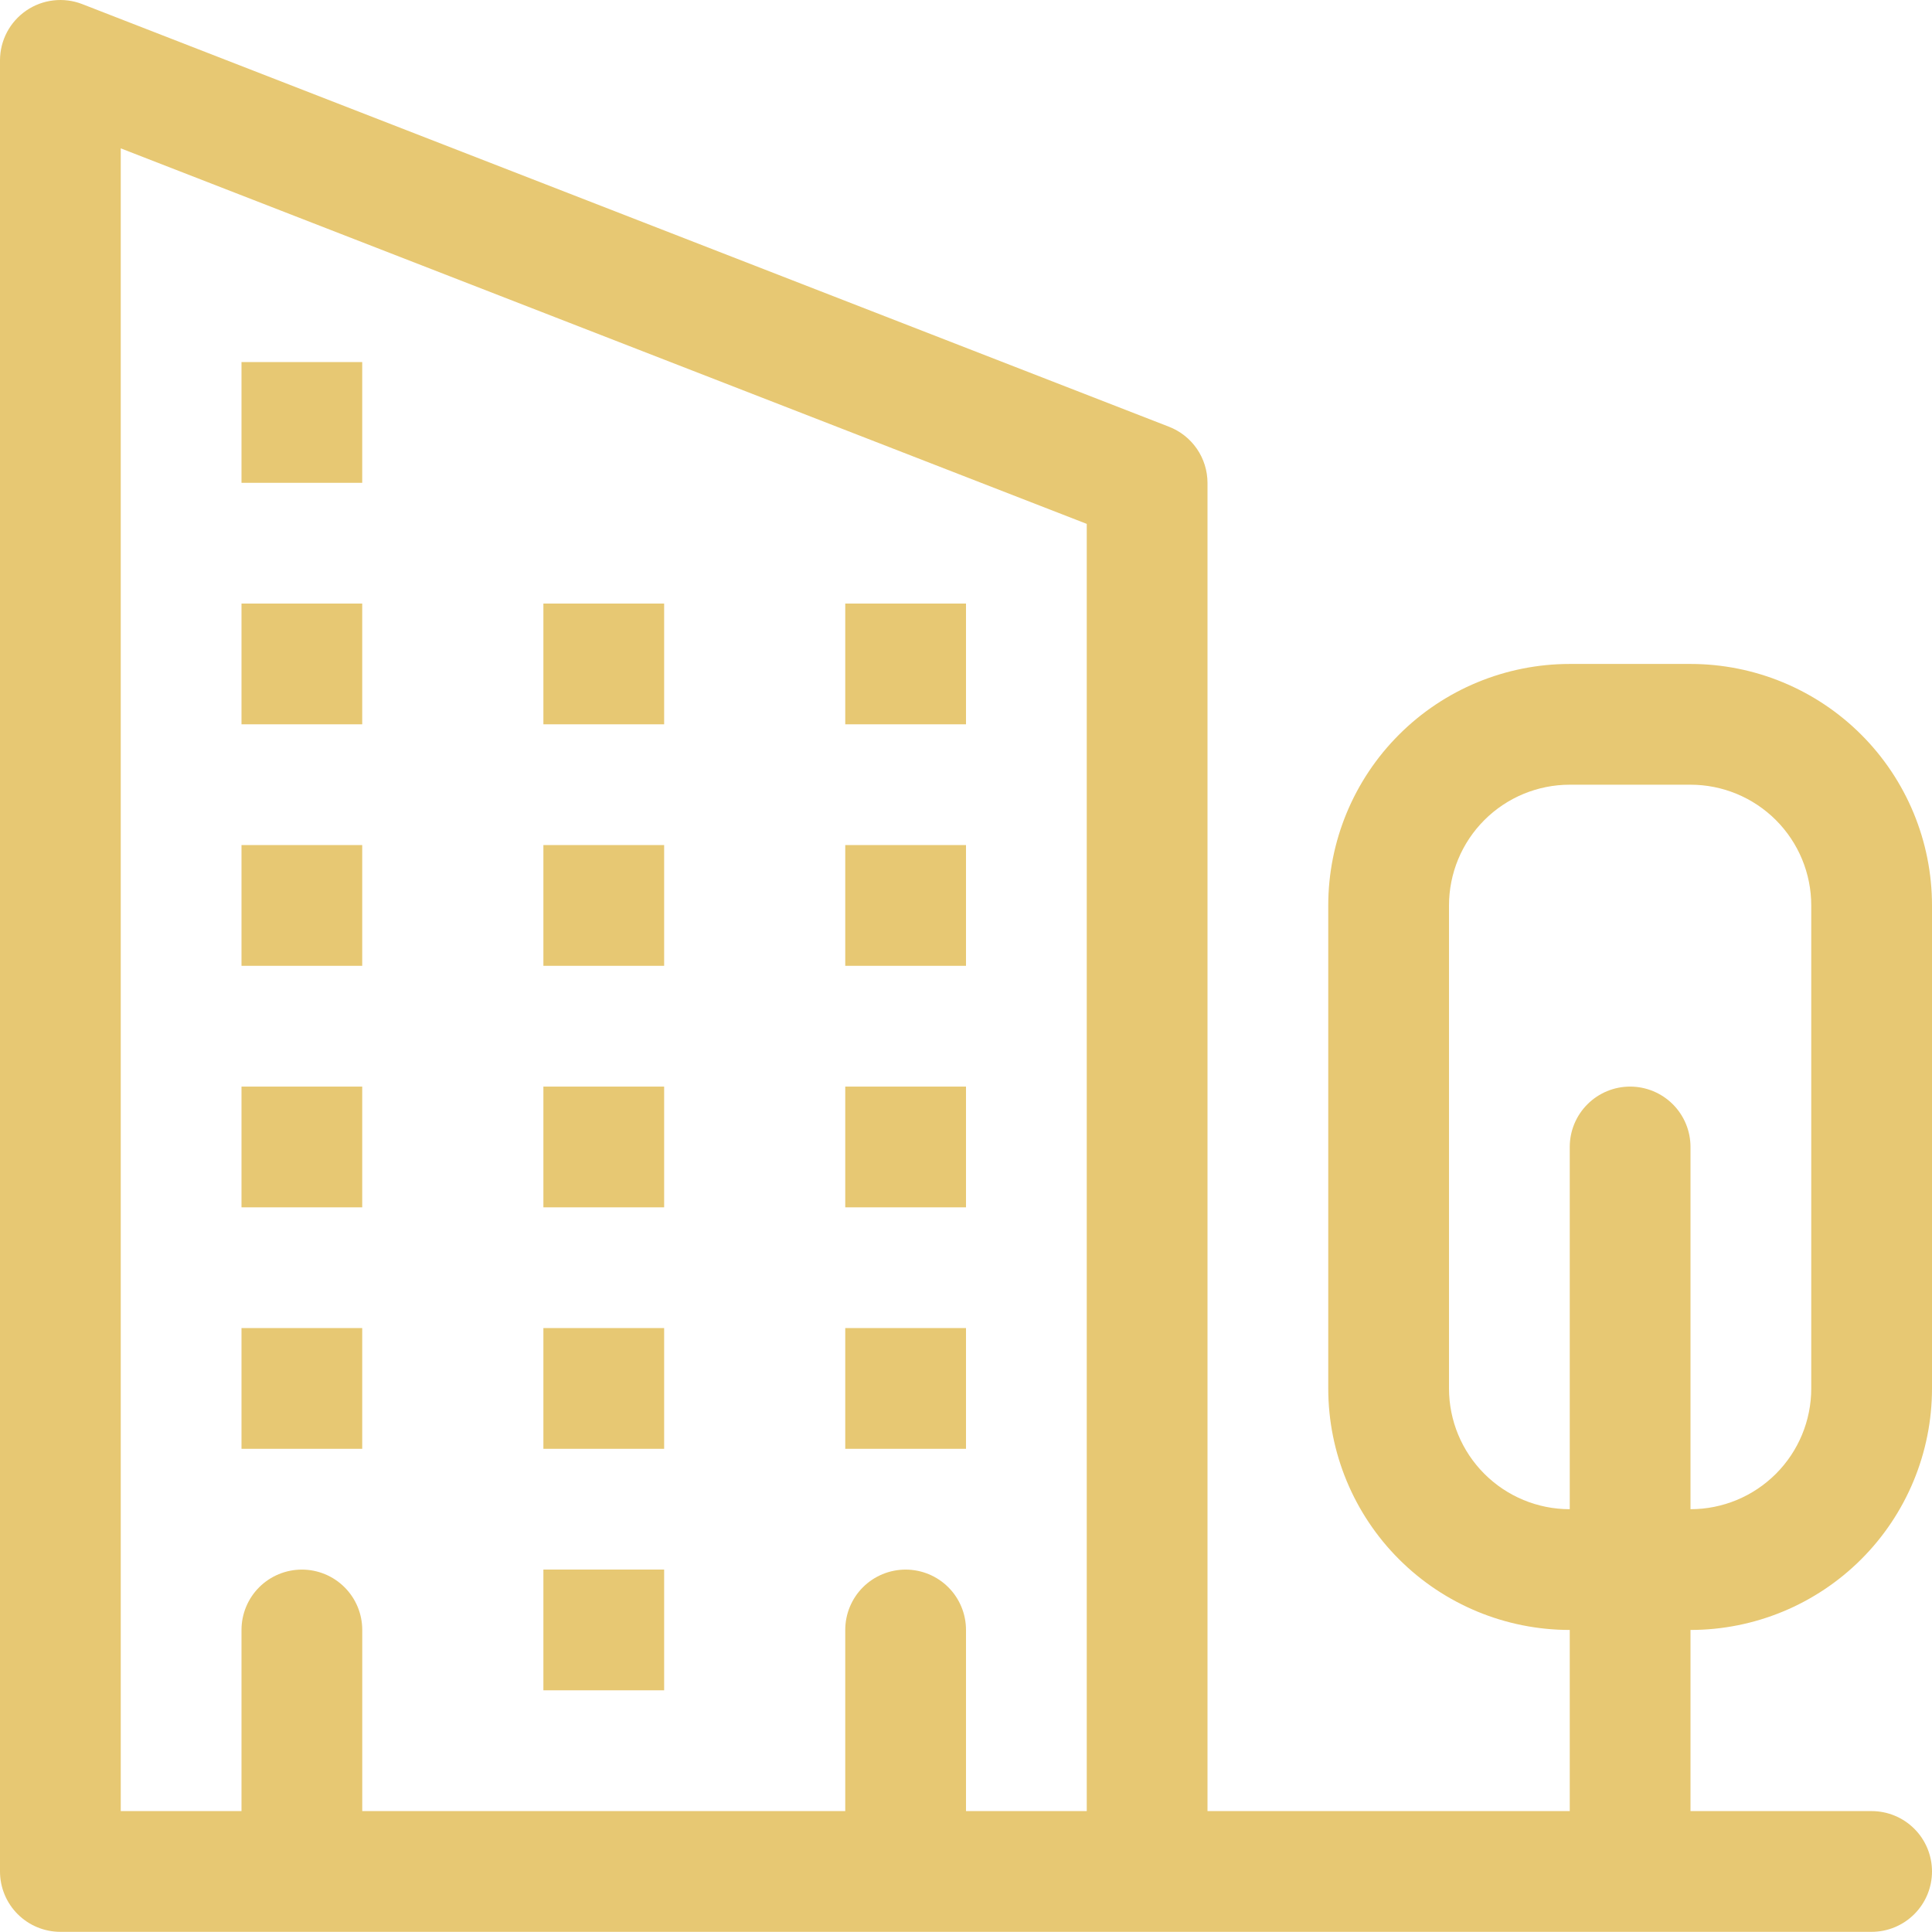
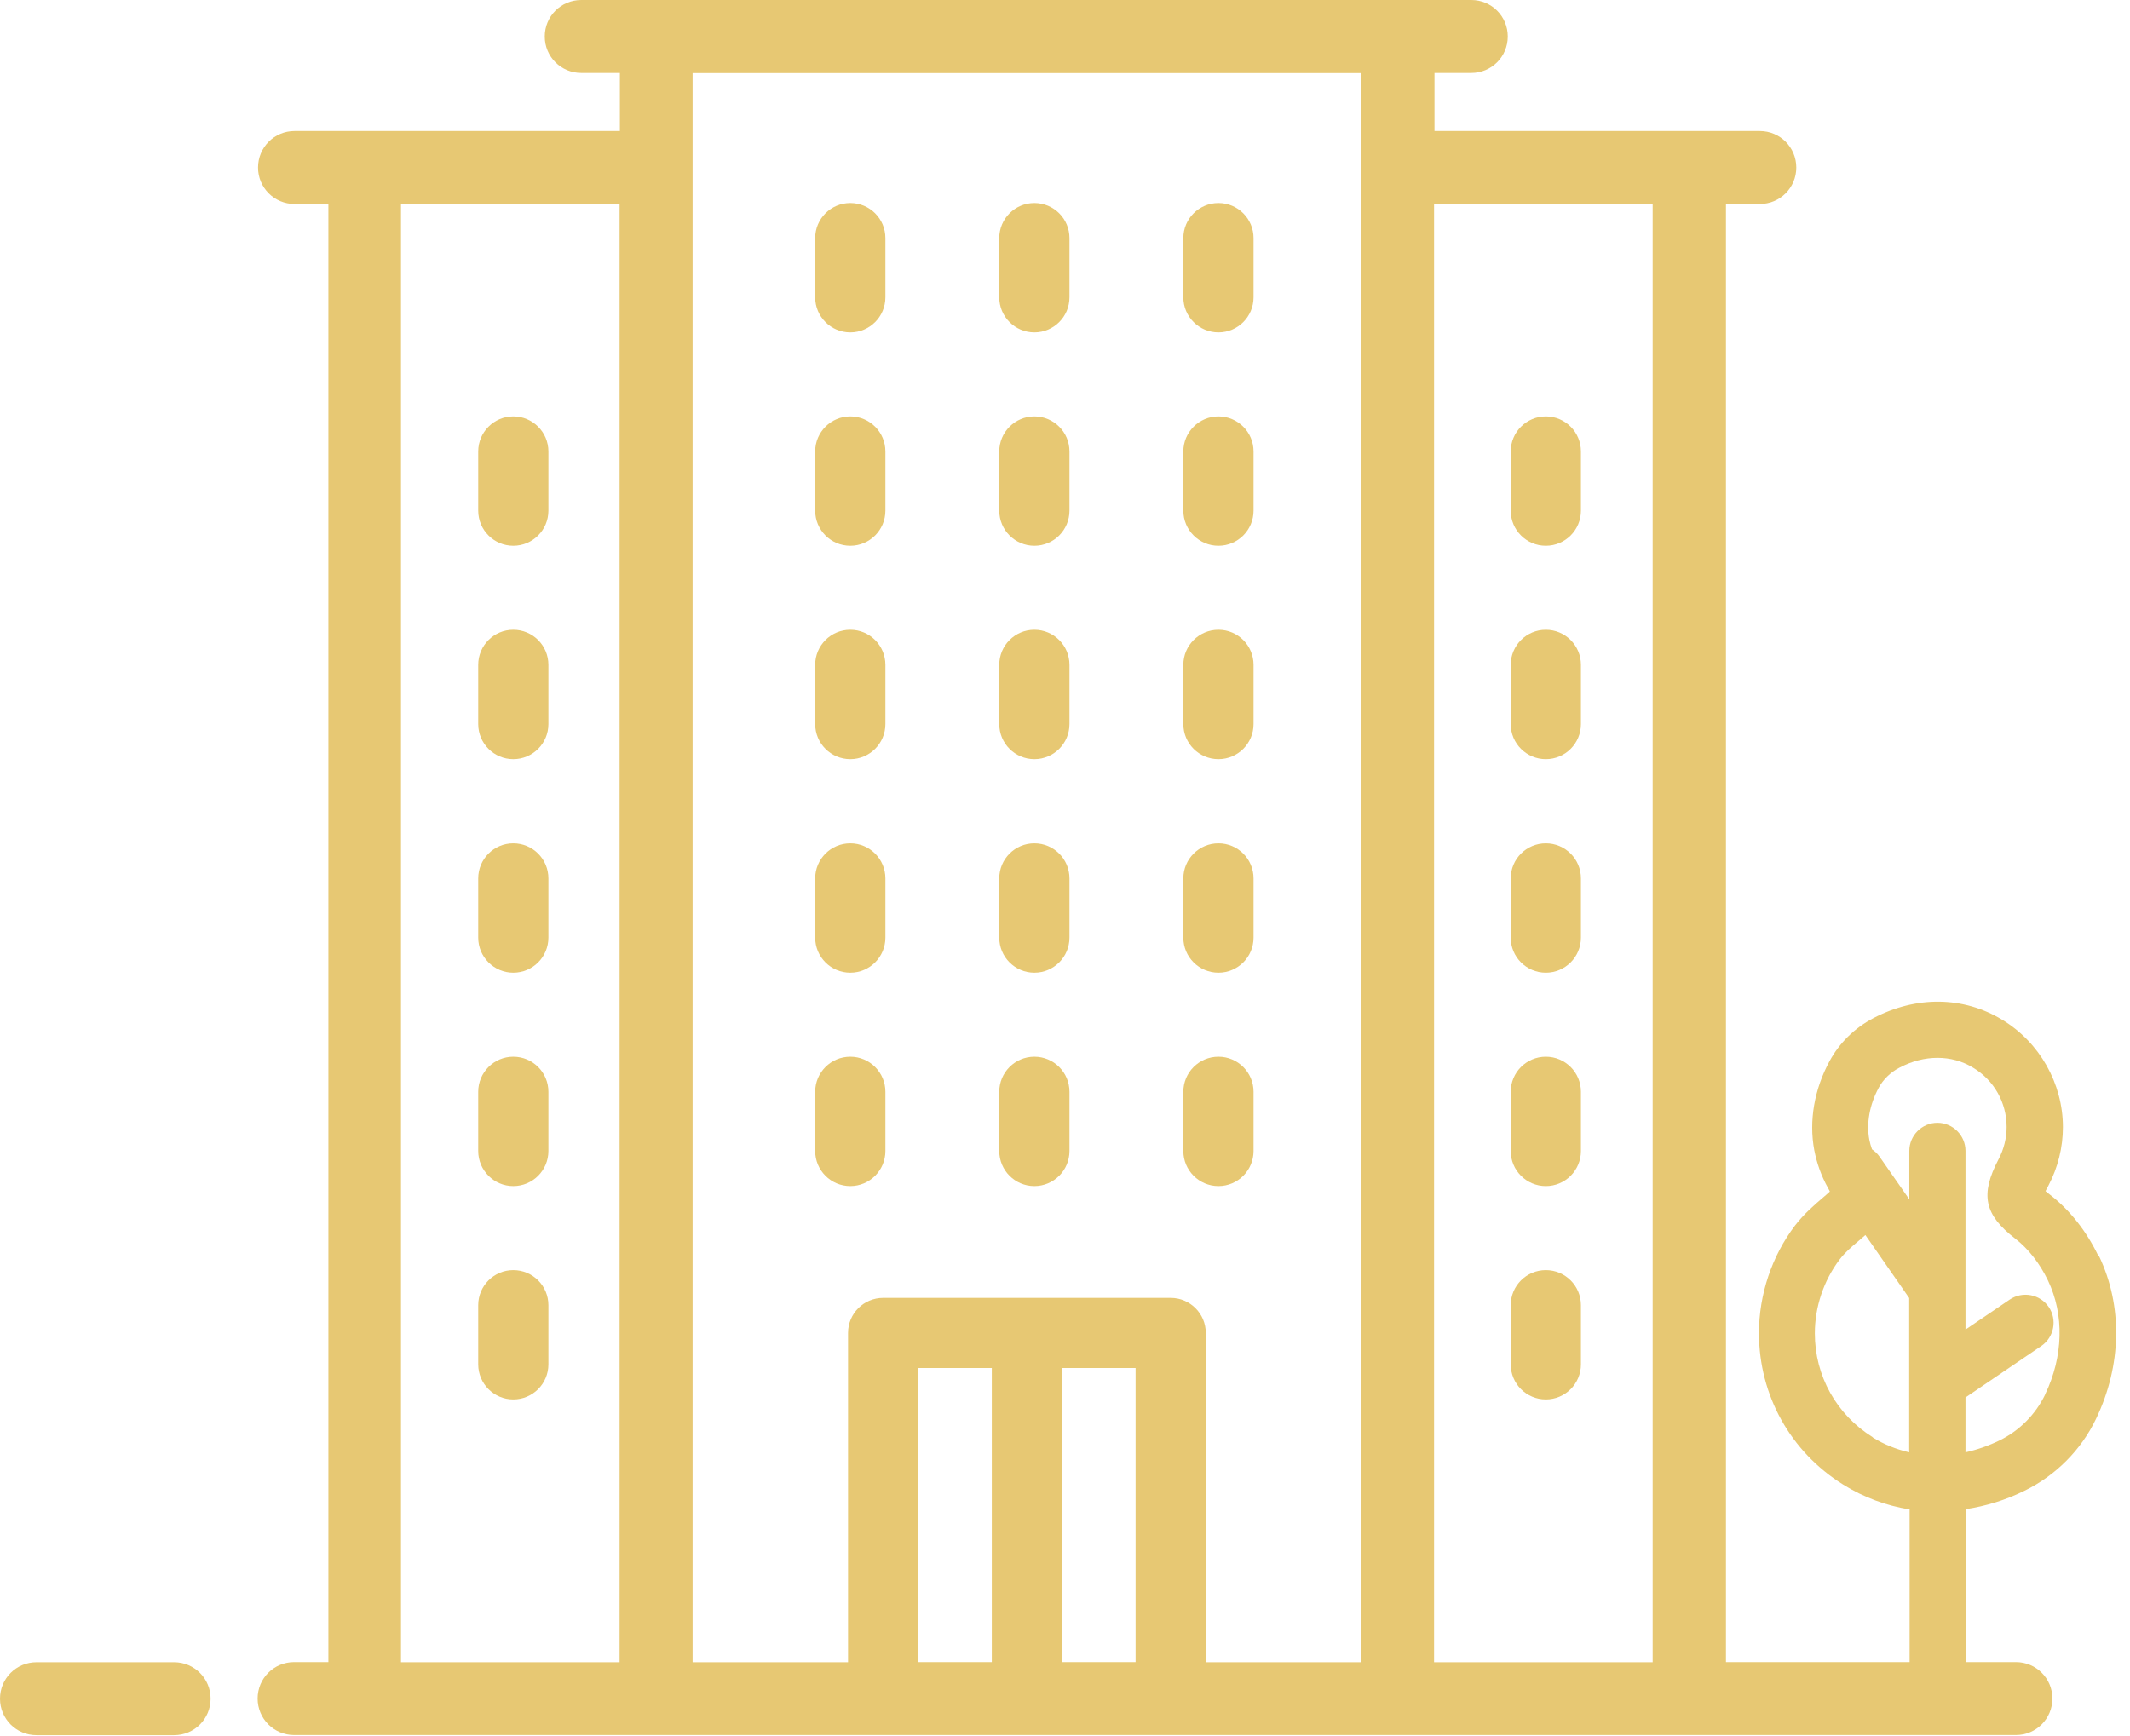
- <svg xmlns="http://www.w3.org/2000/svg" width="62" height="62" viewBox="0 0 62 62" fill="none">
-   <path d="M0 1.932V60.057C0 60.571 0.204 61.064 0.567 61.427C0.931 61.79 1.424 61.995 1.938 61.995H60.062C60.576 61.995 61.069 61.79 61.432 61.427C61.796 61.064 62 60.571 62 60.057C62 59.543 61.796 59.05 61.432 58.687C61.069 58.324 60.576 58.12 60.062 58.12H54.25V52.307C56.305 52.307 58.277 51.49 59.73 50.037C61.184 48.584 62 46.612 62 44.557V29.057C62 27.002 61.184 25.03 59.73 23.577C58.277 22.123 56.305 21.307 54.25 21.307H50.375C48.32 21.307 46.348 22.123 44.895 23.577C43.441 25.03 42.625 27.002 42.625 29.057V44.557C42.625 46.612 43.441 48.584 44.895 50.037C46.348 51.49 48.32 52.307 50.375 52.307V58.12H38.75V15.495C38.749 15.104 38.63 14.723 38.409 14.402C38.187 14.08 37.874 13.833 37.51 13.693L2.635 0.13C2.342 0.017 2.026 -0.023 1.714 0.013C1.402 0.049 1.103 0.161 0.844 0.338C0.585 0.516 0.372 0.753 0.225 1.031C0.078 1.309 0.001 1.618 0 1.932ZM54.25 48.432V36.807C54.25 36.293 54.046 35.8 53.682 35.437C53.319 35.074 52.826 34.87 52.312 34.87C51.799 34.87 51.306 35.074 50.943 35.437C50.579 35.8 50.375 36.293 50.375 36.807V48.432C49.347 48.432 48.362 48.024 47.635 47.297C46.908 46.57 46.5 45.585 46.5 44.557V29.057C46.5 28.029 46.908 27.044 47.635 26.317C48.362 25.59 49.347 25.182 50.375 25.182H54.25C55.278 25.182 56.263 25.59 56.99 26.317C57.717 27.044 58.125 28.029 58.125 29.057V44.557C58.125 45.585 57.717 46.57 56.99 47.297C56.263 48.024 55.278 48.432 54.25 48.432ZM3.875 4.761L34.875 16.812V58.12H31V52.307C31 51.793 30.796 51.3 30.433 50.937C30.069 50.574 29.576 50.37 29.062 50.37C28.549 50.37 28.056 50.574 27.692 50.937C27.329 51.3 27.125 51.793 27.125 52.307V58.12H11.625V52.307C11.625 51.793 11.421 51.3 11.057 50.937C10.694 50.574 10.201 50.37 9.688 50.37C9.174 50.37 8.681 50.574 8.317 50.937C7.954 51.3 7.75 51.793 7.75 52.307V58.12H3.875V4.761Z" fill="#E7C873" />
-   <path d="M31 34.87H27.125V38.745H31V34.87Z" fill="#E7C873" />
-   <path d="M21.313 34.87H17.438V38.745H21.313V34.87Z" fill="#E7C873" />
-   <path d="M11.624 34.87H7.75V38.745H11.624V34.87Z" fill="#E7C873" />
-   <path d="M31 42.619H27.125V46.494H31V42.619Z" fill="#E7C873" />
-   <path d="M21.313 42.619H17.438V46.494H21.313V42.619Z" fill="#E7C873" />
-   <path d="M21.313 50.369H17.438V54.244H21.313V50.369Z" fill="#E7C873" />
-   <path d="M11.624 42.619H7.75V46.494H11.624V42.619Z" fill="#E7C873" />
-   <path d="M31 19.369H27.125V23.244H31V19.369Z" fill="#E7C873" />
-   <path d="M21.313 19.369H17.438V23.244H21.313V19.369Z" fill="#E7C873" />
-   <path d="M11.624 19.369H7.75V23.244H11.624V19.369Z" fill="#E7C873" />
-   <path d="M11.624 11.619H7.75V15.494H11.624V11.619Z" fill="#E7C873" />
-   <path d="M31 27.119H27.125V30.994H31V27.119Z" fill="#E7C873" />
-   <path d="M21.313 27.119H17.438V30.994H21.313V27.119Z" fill="#E7C873" />
-   <path d="M11.624 27.119H7.75V30.994H11.624V27.119Z" fill="#E7C873" />
+ <svg xmlns="http://www.w3.org/2000/svg" width="81" height="66" viewBox="0 0 81 66" fill="none">
+   <path d="M79.805 47.787C79.352 46.837 78.711 46.021 77.947 45.434C77.878 45.38 77.83 45.338 77.787 45.306C77.814 45.252 77.851 45.178 77.899 45.092C78.257 44.414 78.449 43.646 78.449 42.872C78.449 41.213 77.563 39.644 76.137 38.785C74.653 37.888 72.864 37.872 71.231 38.731C70.52 39.105 69.949 39.67 69.576 40.359C68.993 41.431 68.785 42.637 68.993 43.747C69.09 44.244 69.26 44.729 69.517 45.188C69.549 45.242 69.57 45.284 69.586 45.322C69.501 45.402 69.41 45.476 69.325 45.551C68.988 45.839 68.604 46.17 68.262 46.613C67.376 47.782 66.89 49.239 66.89 50.706C66.89 53.065 68.086 55.221 70.093 56.469C70.878 56.96 71.733 57.27 72.619 57.414V63.22H65.635V7.759H66.922C67.691 7.759 68.31 7.14 68.31 6.372C68.31 5.603 67.691 4.984 66.922 4.984H54.551V2.775H55.95C56.719 2.775 57.338 2.156 57.338 1.387C57.338 0.619 56.719 0 55.95 0H22.104C21.335 0 20.716 0.619 20.716 1.387C20.716 2.156 21.335 2.775 22.104 2.775H23.573V4.984H11.202C10.433 4.984 9.813 5.603 9.813 6.372C9.813 7.14 10.433 7.759 11.202 7.759H12.488V63.22H11.186C10.417 63.22 9.797 63.839 9.797 64.607C9.797 65.376 10.417 65.995 11.186 65.995H76.661C77.43 65.995 78.049 65.376 78.049 64.607C78.049 63.839 77.43 63.22 76.661 63.22H74.76V57.403C75.513 57.286 76.266 57.062 76.997 56.699C78.177 56.122 79.143 55.151 79.709 53.967C80.686 51.933 80.729 49.676 79.822 47.776L79.805 47.787ZM62.848 7.764V63.225H54.535V7.764H62.848ZM15.249 7.764H23.562V63.225H15.249V7.764ZM43.184 52.035V63.22H40.386V52.035H43.184ZM37.716 63.22H34.919V52.035H37.716V63.22ZM45.853 63.225V50.701C45.853 49.964 45.255 49.367 44.518 49.367H33.584C32.847 49.367 32.249 49.964 32.249 50.701V63.225H26.338V2.78H51.764V63.225H45.853ZM71.215 54.666C69.837 53.806 69.015 52.334 69.015 50.717C69.015 49.708 69.351 48.71 69.955 47.91C70.152 47.648 70.403 47.429 70.697 47.184C70.777 47.115 70.857 47.045 70.937 46.976L72.603 49.372V52.606V55.242C72.117 55.13 71.647 54.943 71.209 54.671L71.215 54.666ZM77.771 53.049C77.408 53.801 76.794 54.42 76.041 54.788C75.614 54.996 75.176 55.146 74.744 55.242V53.155L77.627 51.197C78.113 50.866 78.241 50.199 77.91 49.713C77.579 49.228 76.917 49.1 76.426 49.431L74.744 50.573V43.774C74.744 43.187 74.263 42.707 73.676 42.707C73.089 42.707 72.608 43.187 72.608 43.774V45.62L71.482 44.004C71.401 43.886 71.3 43.79 71.188 43.715C71.145 43.598 71.113 43.475 71.087 43.352C70.969 42.723 71.097 42.018 71.444 41.373C71.615 41.058 71.893 40.786 72.224 40.615C72.704 40.359 73.201 40.236 73.681 40.236C74.162 40.236 74.621 40.359 75.032 40.61C75.833 41.09 76.308 41.938 76.308 42.867C76.308 43.294 76.201 43.715 76.004 44.089C75.294 45.439 75.454 46.202 76.639 47.115C77.13 47.493 77.568 48.054 77.878 48.7C78.508 50.012 78.465 51.597 77.771 53.043V53.049Z" fill="#E7C873" />
+   <path d="M46.335 40.193C45.598 40.193 45 40.791 45 41.527V43.779C45 44.516 45.598 45.114 46.335 45.114C47.072 45.114 47.67 44.516 47.67 43.779V41.527C47.67 40.791 47.072 40.193 46.335 40.193Z" fill="#E7C873" />
+   <path d="M46.335 32.077C45.598 32.077 45 32.675 45 33.411V35.663C45 36.399 45.598 36.997 46.335 36.997C47.072 36.997 47.67 36.399 47.67 35.663V33.411C47.67 32.675 47.072 32.077 46.335 32.077Z" fill="#E7C873" />
+   <path d="M46.335 23.955C45.598 23.955 45 24.552 45 25.289V27.541C45 28.277 45.598 28.875 46.335 28.875C47.072 28.875 47.67 28.277 47.67 27.541V25.289C47.67 24.552 47.072 23.955 46.335 23.955Z" fill="#E7C873" />
+   <path d="M46.335 15.838C45.598 15.838 45 16.436 45 17.172V19.424C45 20.161 45.598 20.759 46.335 20.759C47.072 20.759 47.67 20.161 47.67 19.424V17.172C47.67 16.436 47.072 15.838 46.335 15.838Z" fill="#E7C873" />
+   <path d="M46.335 7.722C45.598 7.722 45 8.319 45 9.056V11.308C45 12.044 45.598 12.642 46.335 12.642C47.072 12.642 47.67 12.044 47.67 11.308V9.056C47.67 8.319 47.072 7.722 46.335 7.722Z" fill="#E7C873" />
+   <path d="M39.335 40.193C38.598 40.193 38 40.791 38 41.527V43.779C38 44.516 38.598 45.114 39.335 45.114C40.072 45.114 40.67 44.516 40.67 43.779V41.527C40.67 40.791 40.072 40.193 39.335 40.193Z" fill="#E7C873" />
+   <path d="M39.335 32.077C38.598 32.077 38 32.675 38 33.411V35.663C38 36.399 38.598 36.997 39.335 36.997C40.072 36.997 40.67 36.399 40.67 35.663V33.411C40.67 32.675 40.072 32.077 39.335 32.077Z" fill="#E7C873" />
+   <path d="M39.335 23.955C38.598 23.955 38 24.552 38 25.289V27.541C38 28.277 38.598 28.875 39.335 28.875C40.072 28.875 40.67 28.277 40.67 27.541V25.289C40.67 24.552 40.072 23.955 39.335 23.955Z" fill="#E7C873" />
+   <path d="M39.335 15.838C38.598 15.838 38 16.436 38 17.172V19.424C38 20.161 38.598 20.759 39.335 20.759C40.072 20.759 40.67 20.161 40.67 19.424V17.172C40.67 16.436 40.072 15.838 39.335 15.838Z" fill="#E7C873" />
+   <path d="M39.335 7.722C38.598 7.722 38 8.319 38 9.056V11.308C38 12.044 38.598 12.642 39.335 12.642C40.072 12.642 40.67 12.044 40.67 11.308V9.056C40.67 8.319 40.072 7.722 39.335 7.722Z" fill="#E7C873" />
+   <path d="M32.335 40.193C31.598 40.193 31 40.791 31 41.527V43.779C31 44.516 31.598 45.114 32.335 45.114C33.072 45.114 33.67 44.516 33.67 43.779V41.527C33.67 40.791 33.072 40.193 32.335 40.193Z" fill="#E7C873" />
+   <path d="M32.335 32.077C31.598 32.077 31 32.675 31 33.411V35.663C31 36.399 31.598 36.997 32.335 36.997C33.072 36.997 33.67 36.399 33.67 35.663V33.411C33.67 32.675 33.072 32.077 32.335 32.077Z" fill="#E7C873" />
+   <path d="M32.335 23.955C31.598 23.955 31 24.552 31 25.289V27.541C31 28.277 31.598 28.875 32.335 28.875C33.072 28.875 33.67 28.277 33.67 27.541V25.289C33.67 24.552 33.072 23.955 32.335 23.955Z" fill="#E7C873" />
+   <path d="M32.335 15.838C31.598 15.838 31 16.436 31 17.172V19.424C31 20.161 31.598 20.759 32.335 20.759C33.072 20.759 33.67 20.161 33.67 19.424V17.172C33.67 16.436 33.072 15.838 32.335 15.838Z" fill="#E7C873" />
+   <path d="M32.335 7.722C31.598 7.722 31 8.319 31 9.056V11.308C31 12.044 31.598 12.642 32.335 12.642C33.072 12.642 33.67 12.044 33.67 11.308V9.056C33.67 8.319 33.072 7.722 32.335 7.722Z" fill="#E7C873" />
+   <path d="M19.52 48.31C18.784 48.31 18.186 48.907 18.186 49.644V51.896C18.186 52.632 18.784 53.23 19.52 53.23C20.257 53.23 20.855 52.632 20.855 51.896V49.644C20.855 48.907 20.257 48.31 19.52 48.31Z" fill="#E7C873" />
+   <path d="M19.52 40.193C18.784 40.193 18.186 40.791 18.186 41.527V43.779C18.186 44.516 18.784 45.114 19.52 45.114C20.257 45.114 20.855 44.516 20.855 43.779V41.527C20.855 40.791 20.257 40.193 19.52 40.193Z" fill="#E7C873" />
+   <path d="M19.52 32.077C18.784 32.077 18.186 32.675 18.186 33.411V35.663C18.186 36.399 18.784 36.997 19.52 36.997C20.257 36.997 20.855 36.399 20.855 35.663V33.411C20.855 32.675 20.257 32.077 19.52 32.077Z" fill="#E7C873" />
+   <path d="M19.52 23.955C18.784 23.955 18.186 24.552 18.186 25.289V27.541C18.186 28.277 18.784 28.875 19.52 28.875C20.257 28.875 20.855 28.277 20.855 27.541V25.289C20.855 24.552 20.257 23.955 19.52 23.955Z" fill="#E7C873" />
+   <path d="M19.52 15.838C18.784 15.838 18.186 16.436 18.186 17.172V19.424C18.186 20.161 18.784 20.759 19.52 20.759C20.257 20.759 20.855 20.161 20.855 19.424V17.172C20.855 16.436 20.257 15.838 19.52 15.838Z" fill="#E7C873" />
+   <path d="M58.785 53.23C59.522 53.23 60.12 52.632 60.12 51.896V49.644C60.12 48.907 59.522 48.31 58.785 48.31C58.048 48.31 57.45 48.907 57.45 49.644V51.896C57.45 52.632 58.048 53.23 58.785 53.23Z" fill="#E7C873" />
+   <path d="M58.785 45.114C59.522 45.114 60.12 44.516 60.12 43.779V41.527C60.12 40.791 59.522 40.193 58.785 40.193C58.048 40.193 57.45 40.791 57.45 41.527V43.779C57.45 44.516 58.048 45.114 58.785 45.114Z" fill="#E7C873" />
+   <path d="M58.785 36.997C59.522 36.997 60.12 36.399 60.12 35.663V33.411C60.12 32.675 59.522 32.077 58.785 32.077C58.048 32.077 57.45 32.675 57.45 33.411V35.663C57.45 36.399 58.048 36.997 58.785 36.997Z" fill="#E7C873" />
+   <path d="M58.785 28.875C59.522 28.875 60.12 28.277 60.12 27.541V25.289C60.12 24.552 59.522 23.955 58.785 23.955C58.048 23.955 57.45 24.552 57.45 25.289V27.541C57.45 28.277 58.048 28.875 58.785 28.875Z" fill="#E7C873" />
+   <path d="M58.785 20.759C59.522 20.759 60.12 20.161 60.12 19.424V17.172C60.12 16.436 59.522 15.838 58.785 15.838C58.048 15.838 57.45 16.436 57.45 17.172V19.424C57.45 20.161 58.048 20.759 58.785 20.759Z" fill="#E7C873" />
+   <path d="M6.621 63.225H1.388C0.619 63.225 0 63.844 0 64.613C0 65.381 0.619 66 1.388 66H6.621C7.39 66 8.009 65.381 8.009 64.613C8.009 63.844 7.39 63.225 6.621 63.225Z" fill="#E7C873" />
</svg>
